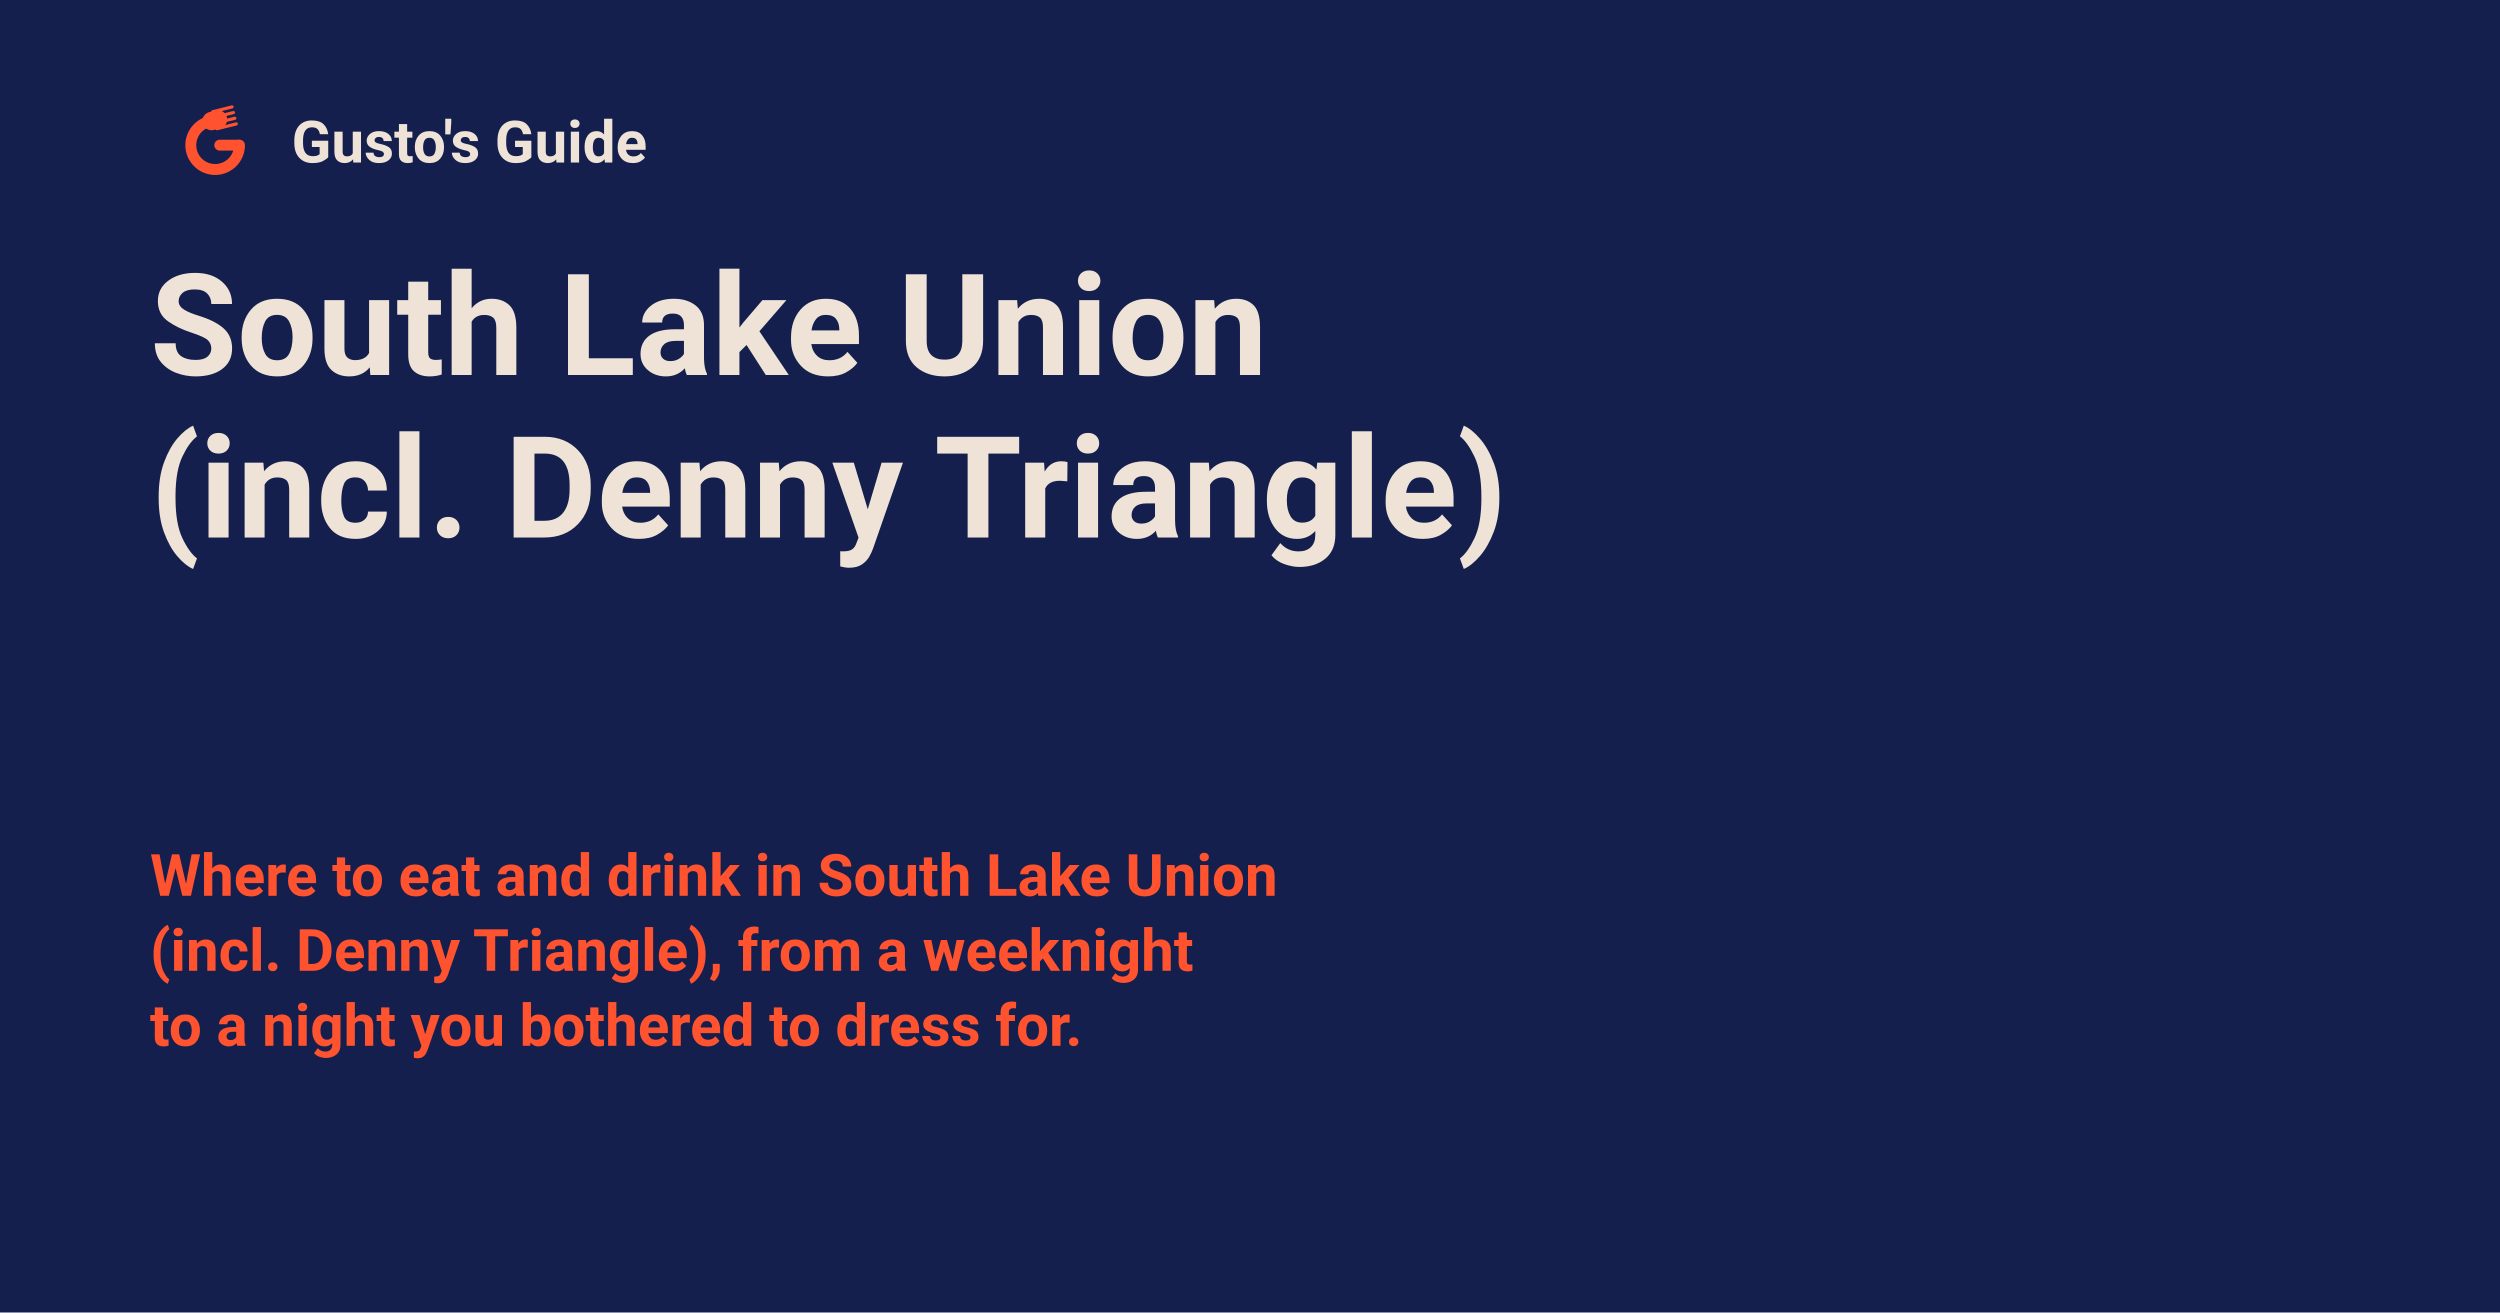
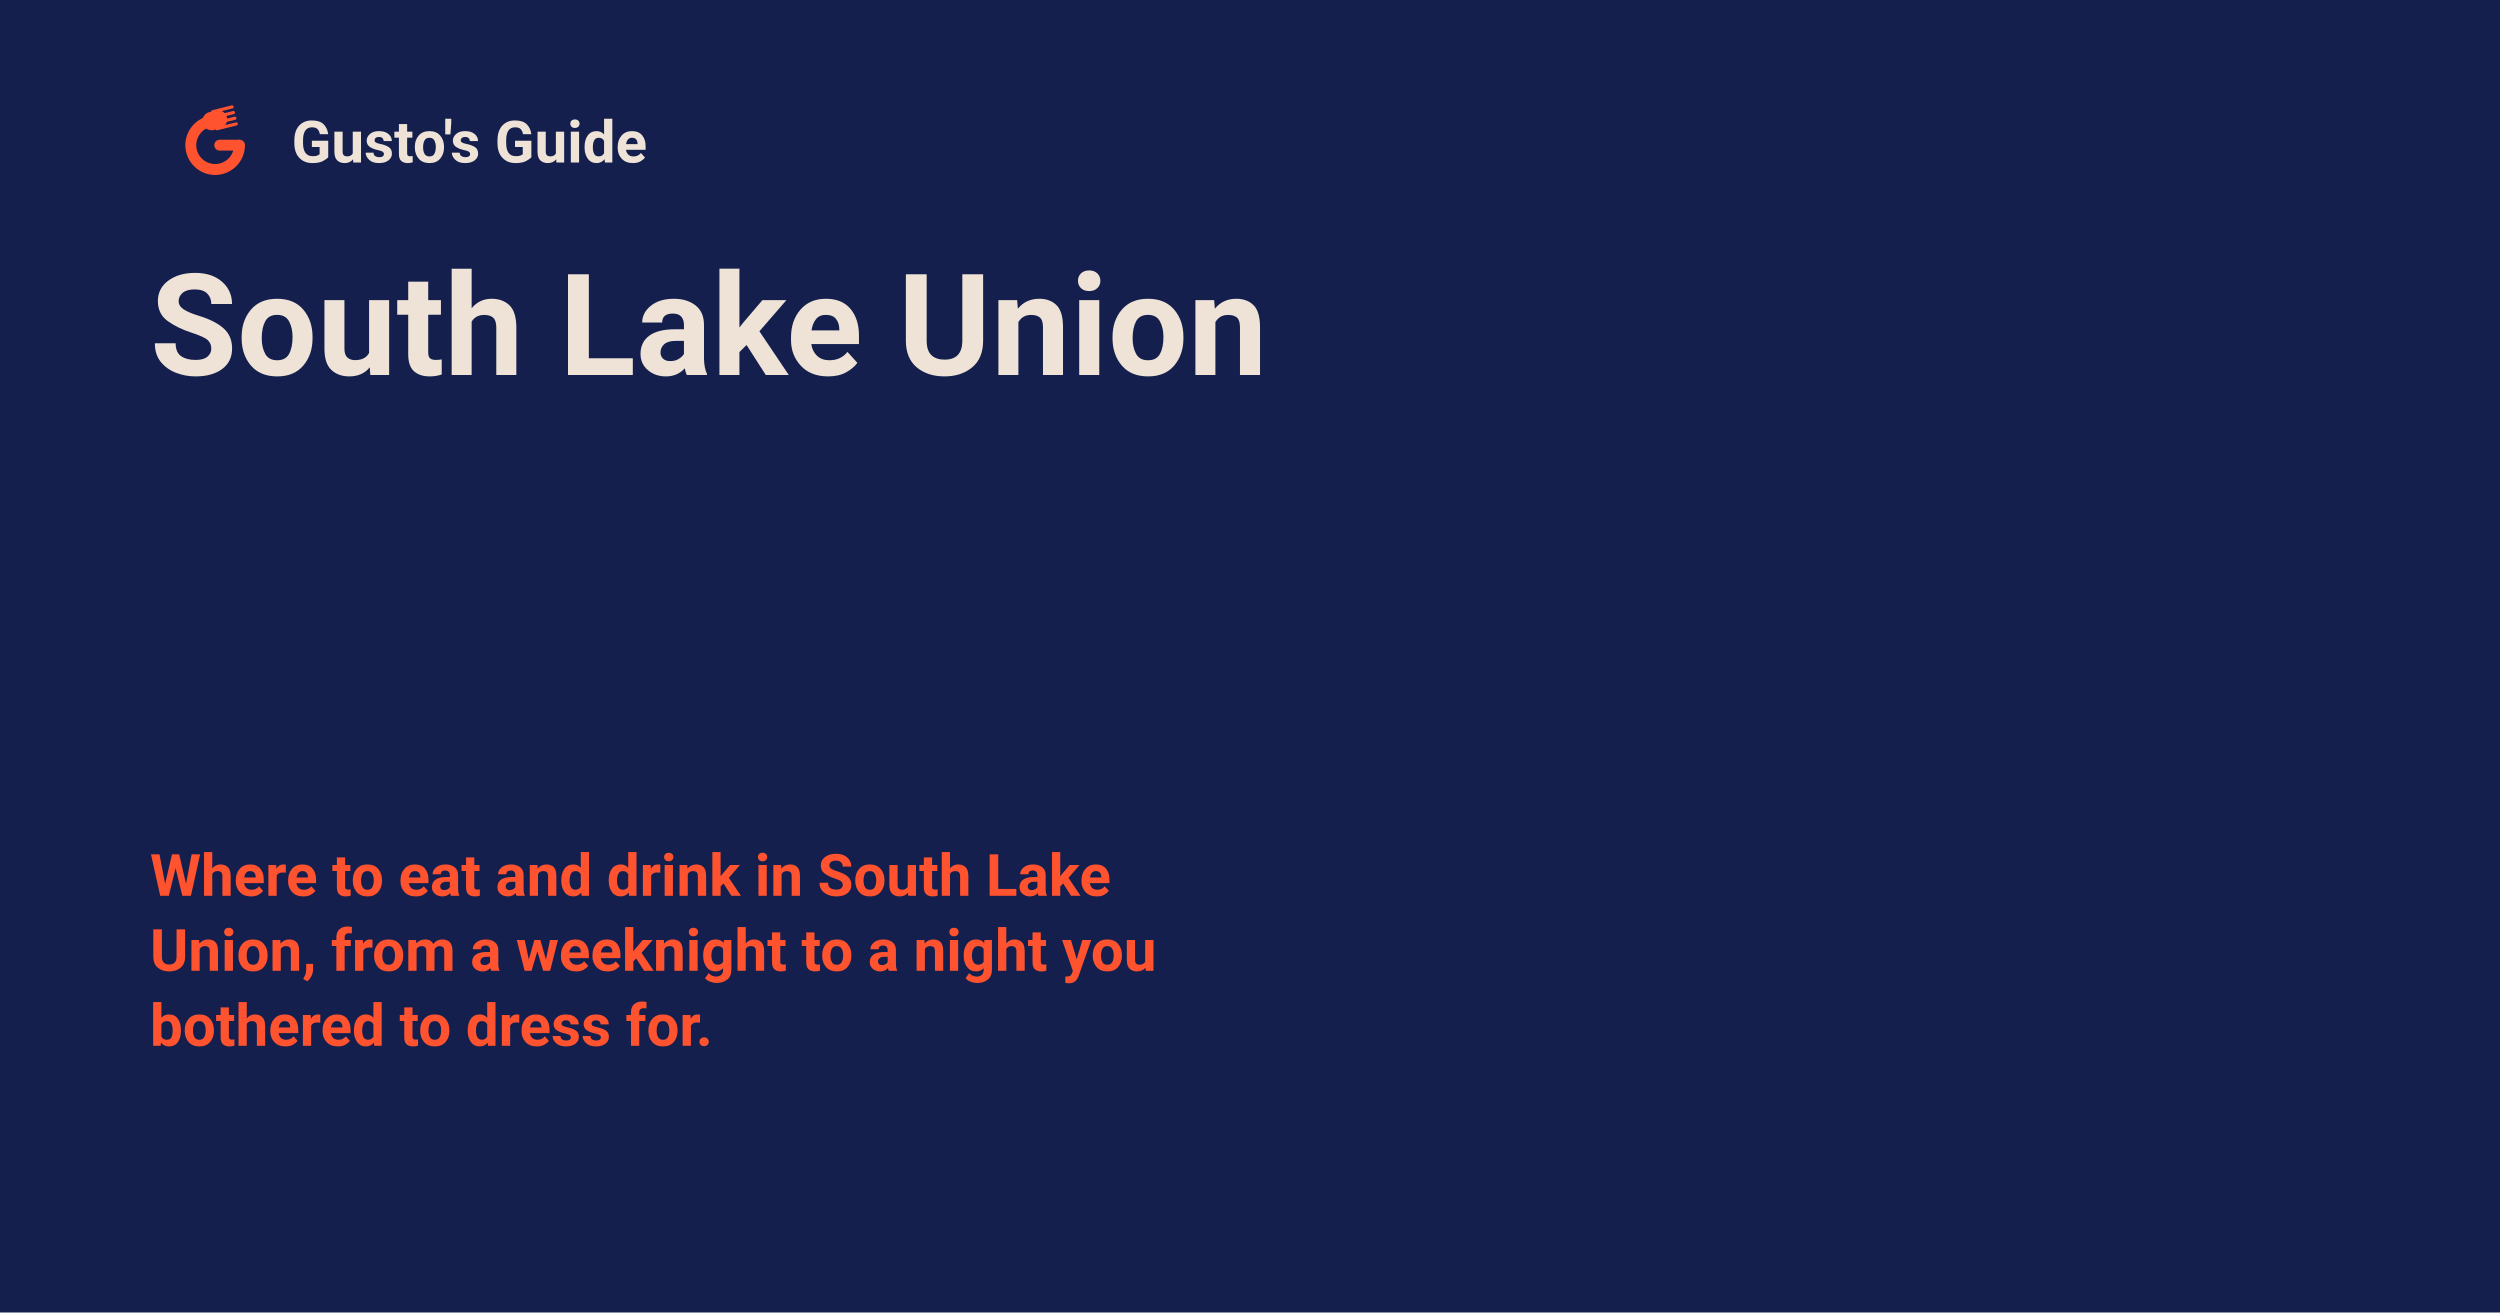
<svg xmlns="http://www.w3.org/2000/svg" width="1200" height="630" viewBox="0 0 1200 630">
  <rect width="1200" height="630" fill="#141F4D" />
  <g transform="translate(72 36) scale(0.92)">
    <g transform="translate(10.59 -0.99)">
      <path d="M 36.1 37.6 A 12.7 12.7 0 1 1 21.19 25.09" fill="none" stroke="#FF5330" stroke-width="5.7" stroke-linecap="round" />
      <path d="M 35.64 37.6 L 25.8 37.6" fill="none" stroke="#FF5330" stroke-width="5.7" stroke-linecap="round" />
      <path d="M 21.19 25.09 L 22.46 24.78" fill="none" stroke="#FF5330" stroke-width="5.7" stroke-linecap="round" />
      <path d="M 21.53 25.01 L 24.88 24.17" fill="none" stroke="#FF5330" stroke-width="9.6" stroke-linecap="round" />
      <path d="M 22.13 20.15 L 32.22 17.63 M 22.86 23.11 L 32.95 20.59 M 23.6 26.06 L 33.69 23.55 M 24.34 29.02 L 34.43 26.51" fill="none" stroke="#FF5330" stroke-width="1.65" stroke-linecap="round" />
    </g>
  </g>
  <text x="140" y="78" fill="#EEE3D6" font-family="system-ui, -apple-system, BlinkMacSystemFont, 'Segoe UI', Roboto, 'Helvetica Neue', Arial, 'Noto Sans', sans-serif" font-weight="600" font-size="28" font-style="normal">Gusto's Guide</text>
  <text x="72" y="180" fill="#EEE3D6" font-family="system-ui, -apple-system, BlinkMacSystemFont, 'Segoe UI', Roboto, 'Helvetica Neue', Arial, 'Noto Sans', sans-serif" font-weight="600" font-size="68">South Lake Union</text>
-   <text x="72" y="258" fill="#EEE3D6" font-family="system-ui, -apple-system, BlinkMacSystemFont, 'Segoe UI', Roboto, 'Helvetica Neue', Arial, 'Noto Sans', sans-serif" font-weight="600" font-size="68">(incl. Denny Triangle)</text>
-   <text x="72" y="430" fill="#FF5330" font-family="system-ui, -apple-system, BlinkMacSystemFont, 'Segoe UI', Roboto, 'Helvetica Neue', Arial, 'Noto Sans', sans-serif" font-weight="600" font-size="28">Where to eat and drink in South Lake Union</text>
-   <text x="72" y="466" fill="#FF5330" font-family="system-ui, -apple-system, BlinkMacSystemFont, 'Segoe UI', Roboto, 'Helvetica Neue', Arial, 'Noto Sans', sans-serif" font-weight="600" font-size="28">(incl. Denny Triangle), from a weeknight</text>
-   <text x="72" y="502" fill="#FF5330" font-family="system-ui, -apple-system, BlinkMacSystemFont, 'Segoe UI', Roboto, 'Helvetica Neue', Arial, 'Noto Sans', sans-serif" font-weight="600" font-size="28">to a night you bothered to dress for.</text>
+   <text x="72" y="430" fill="#FF5330" font-family="system-ui, -apple-system, BlinkMacSystemFont, 'Segoe UI', Roboto, 'Helvetica Neue', Arial, 'Noto Sans', sans-serif" font-weight="600" font-size="28">Where to eat and drink in South Lake</text>
+   <text x="72" y="466" fill="#FF5330" font-family="system-ui, -apple-system, BlinkMacSystemFont, 'Segoe UI', Roboto, 'Helvetica Neue', Arial, 'Noto Sans', sans-serif" font-weight="600" font-size="28">Union, from a weeknight to a night you</text>
+   <text x="72" y="502" fill="#FF5330" font-family="system-ui, -apple-system, BlinkMacSystemFont, 'Segoe UI', Roboto, 'Helvetica Neue', Arial, 'Noto Sans', sans-serif" font-weight="600" font-size="28">bothered to dress for.</text>
</svg>
